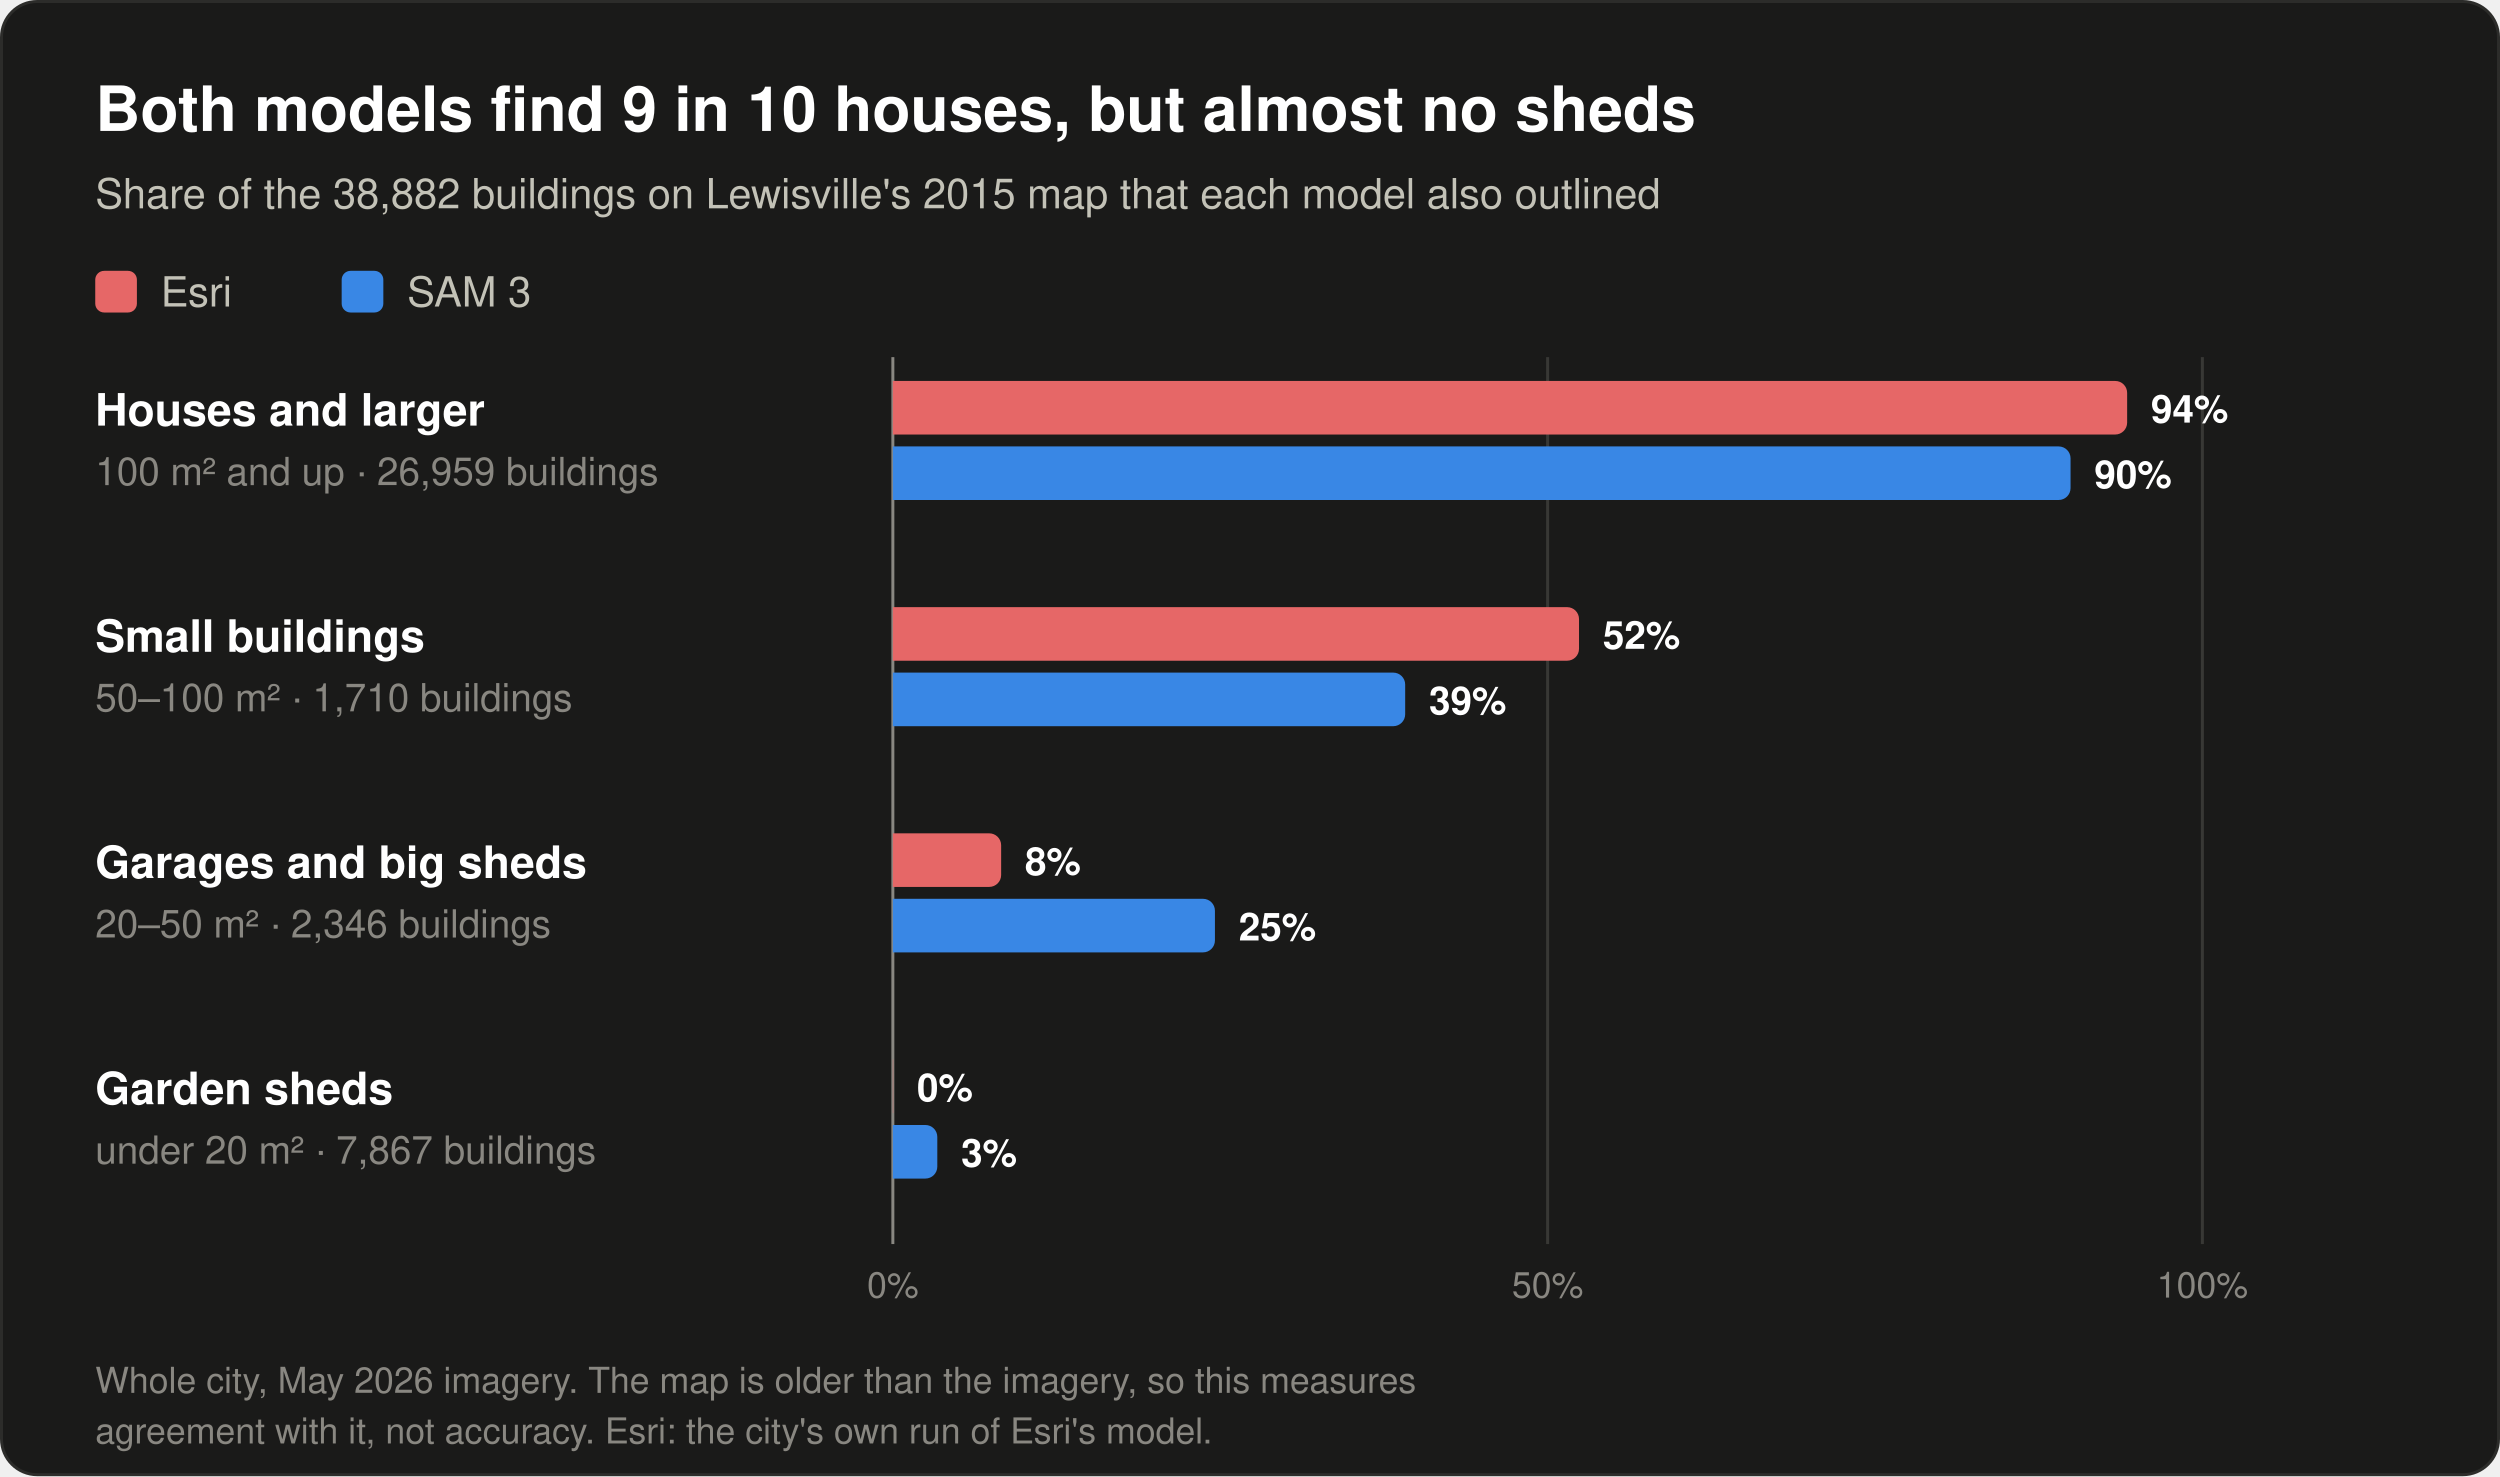
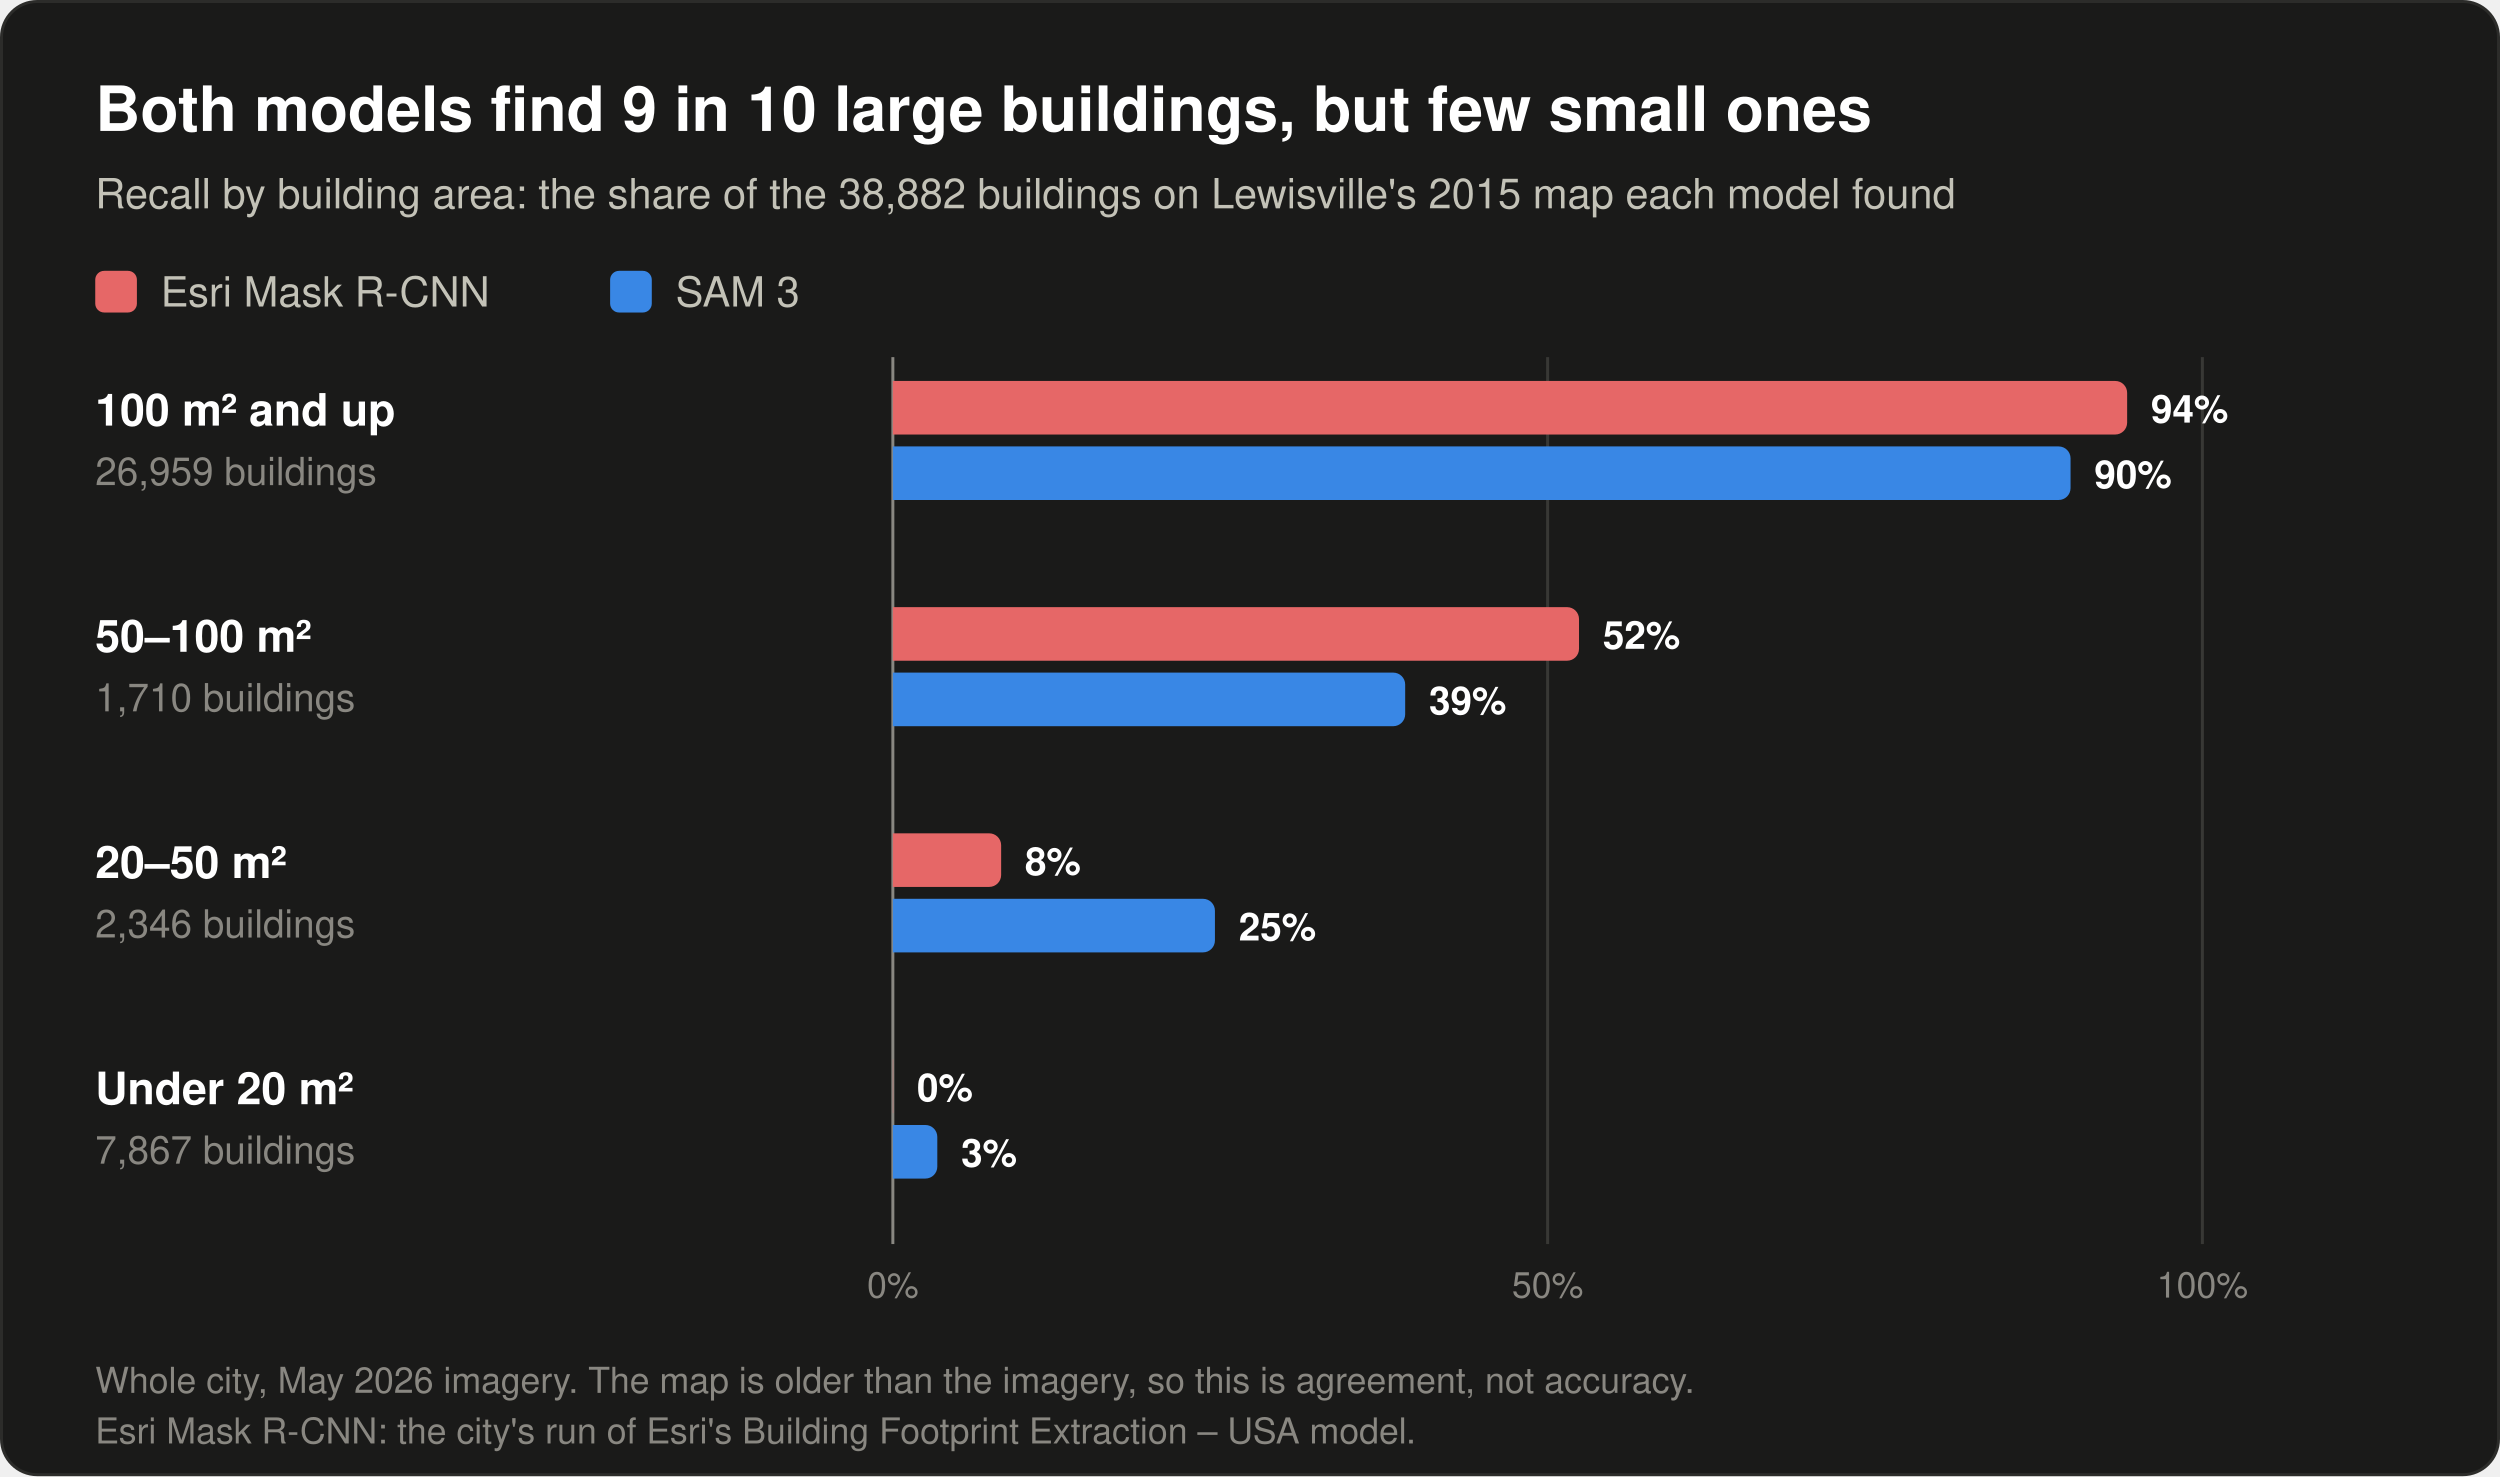
<svg xmlns="http://www.w3.org/2000/svg" width="840" height="496" viewBox="0 0 840 496" font-family="-apple-system, BlinkMacSystemFont, 'Segoe UI', Helvetica, Arial, sans-serif">
  <rect x="0.5" y="0.5" width="839" height="495" rx="12" fill="#1a1a19" stroke="#2c2c2a" />
-   <text x="32" y="44" font-size="21" font-weight="700" text-anchor="start" fill="#ffffff">Both models find 9 in 10 houses, but almost no sheds</text>
-   <text x="32" y="70" font-size="14" font-weight="400" text-anchor="start" fill="#c3c2b7">Share of the 38,882 buildings on Lewisville's 2015 map that each model also outlined</text>
+   <text x="32" y="44" font-size="21" font-weight="700" text-anchor="start" fill="#ffffff">Both models find 9 in 10 large buildings, but few small ones</text>
+   <text x="32" y="70" font-size="14" font-weight="400" text-anchor="start" fill="#c3c2b7">Recall by building area: the share of the 38,882 buildings on Lewisville's 2015 map each model found</text>
  <rect x="32" y="91" width="14" height="14" rx="3" fill="#e66767" />
-   <text x="54" y="103" font-size="14" font-weight="400" text-anchor="start" fill="#c3c2b7">Esri</text>
-   <rect x="114.8" y="91" width="14" height="14" rx="3" fill="#3987e5" />
-   <text x="136.8" y="103" font-size="14" font-weight="400" text-anchor="start" fill="#c3c2b7">SAM 3</text>
+   <text x="54" y="103" font-size="14" font-weight="400" text-anchor="start" fill="#c3c2b7">Esri Mask R-CNN</text>
+   <rect x="205" y="91" width="14" height="14" rx="3" fill="#3987e5" />
+   <text x="227" y="103" font-size="14" font-weight="400" text-anchor="start" fill="#c3c2b7">SAM 3</text>
  <line x1="300" y1="120" x2="300" y2="418" stroke="#898781" stroke-width="1" />
  <text x="300" y="436" font-size="12" font-weight="400" text-anchor="middle" fill="#898781">0%</text>
  <line x1="520" y1="120" x2="520" y2="418" stroke="#383835" stroke-width="1" />
  <text x="520" y="436" font-size="12" font-weight="400" text-anchor="middle" fill="#898781">50%</text>
  <line x1="740" y1="120" x2="740" y2="418" stroke="#383835" stroke-width="1" />
  <text x="740" y="436" font-size="12" font-weight="400" text-anchor="middle" fill="#898781">100%</text>
-   <text x="32" y="143" font-size="15" font-weight="600" text-anchor="start" fill="#ffffff">Houses and larger</text>
-   <text x="32" y="163" font-size="13" font-weight="400" text-anchor="start" fill="#898781">100 m² and up · 26,959 buildings</text>
+   <text x="32" y="143" font-size="15" font-weight="600" text-anchor="start" fill="#ffffff">100 m² and up</text>
+   <text x="32" y="163" font-size="13" font-weight="400" text-anchor="start" fill="#898781">26,959 buildings</text>
  <path d="M300 128h410.719a4 4 0 0 1 4 4v10a4 4 0 0 1 -4 4h-410.719z" fill="#e66767" />
  <text x="722.719" y="142" font-size="13" font-weight="600" text-anchor="start" fill="#ffffff">94%</text>
  <path d="M300 150h391.705a4 4 0 0 1 4 4v10a4 4 0 0 1 -4 4h-391.705z" fill="#3987e5" />
  <text x="703.705" y="164" font-size="13" font-weight="600" text-anchor="start" fill="#ffffff">90%</text>
-   <text x="32" y="219" font-size="15" font-weight="600" text-anchor="start" fill="#ffffff">Small buildings</text>
-   <text x="32" y="239" font-size="13" font-weight="400" text-anchor="start" fill="#898781">50–100 m² · 1,710 buildings</text>
+   <text x="32" y="219" font-size="15" font-weight="600" text-anchor="start" fill="#ffffff">50–100 m²</text>
+   <text x="32" y="239" font-size="13" font-weight="400" text-anchor="start" fill="#898781">1,710 buildings</text>
  <path d="M300 204h226.55a4 4 0 0 1 4 4v10a4 4 0 0 1 -4 4h-226.55z" fill="#e66767" />
  <text x="538.55" y="218" font-size="13" font-weight="600" text-anchor="start" fill="#ffffff">52%</text>
  <path d="M300 226h168.14a4 4 0 0 1 4 4v10a4 4 0 0 1 -4 4h-168.14z" fill="#3987e5" />
  <text x="480.14" y="240" font-size="13" font-weight="600" text-anchor="start" fill="#ffffff">39%</text>
-   <text x="32" y="295" font-size="15" font-weight="600" text-anchor="start" fill="#ffffff">Garages and big sheds</text>
-   <text x="32" y="315" font-size="13" font-weight="400" text-anchor="start" fill="#898781">20–50 m² · 2,346 buildings</text>
+   <text x="32" y="295" font-size="15" font-weight="600" text-anchor="start" fill="#ffffff">20–50 m²</text>
+   <text x="32" y="315" font-size="13" font-weight="400" text-anchor="start" fill="#898781">2,346 buildings</text>
  <path d="M300 280h32.385a4 4 0 0 1 4 4v10a4 4 0 0 1 -4 4h-32.385z" fill="#e66767" />
  <text x="344.385" y="294" font-size="13" font-weight="600" text-anchor="start" fill="#ffffff">8%</text>
  <path d="M300 302h104.218a4 4 0 0 1 4 4v10a4 4 0 0 1 -4 4h-104.218z" fill="#3987e5" />
  <text x="416.218" y="316" font-size="13" font-weight="600" text-anchor="start" fill="#ffffff">25%</text>
-   <text x="32" y="371" font-size="15" font-weight="600" text-anchor="start" fill="#ffffff">Garden sheds</text>
-   <text x="32" y="391" font-size="13" font-weight="400" text-anchor="start" fill="#898781">under 20 m² · 7,867 buildings</text>
+   <text x="32" y="371" font-size="15" font-weight="600" text-anchor="start" fill="#ffffff">Under 20 m²</text>
+   <text x="32" y="391" font-size="13" font-weight="400" text-anchor="start" fill="#898781">7,867 buildings</text>
  <rect x="300" y="356" width="0.112" height="18" rx="0" fill="#e66767" />
  <text x="308.112" y="370" font-size="13" font-weight="600" text-anchor="start" fill="#ffffff">0%</text>
  <path d="M300 378h10.933a4 4 0 0 1 4 4v10a4 4 0 0 1 -4 4h-10.933z" fill="#3987e5" />
  <text x="322.933" y="392" font-size="13" font-weight="600" text-anchor="start" fill="#ffffff">3%</text>
-   <text x="32" y="468" font-size="12" font-weight="400" text-anchor="start" fill="#898781">Whole city, May 2026 imagery. The map is older than the imagery, so this measures</text>
-   <text x="32" y="485" font-size="12" font-weight="400" text-anchor="start" fill="#898781">agreement with it, not accuracy. Esri: the city's own run of Esri's model.</text>
+   <text x="32" y="468" font-size="12" font-weight="400" text-anchor="start" fill="#898781">Whole city, May 2026 imagery. The map is older than the imagery, so this is agreement, not accuracy.</text>
+   <text x="32" y="485" font-size="12" font-weight="400" text-anchor="start" fill="#898781">Esri Mask R-CNN: the city's run of Esri's Building Footprint Extraction – USA model.</text>
</svg>
